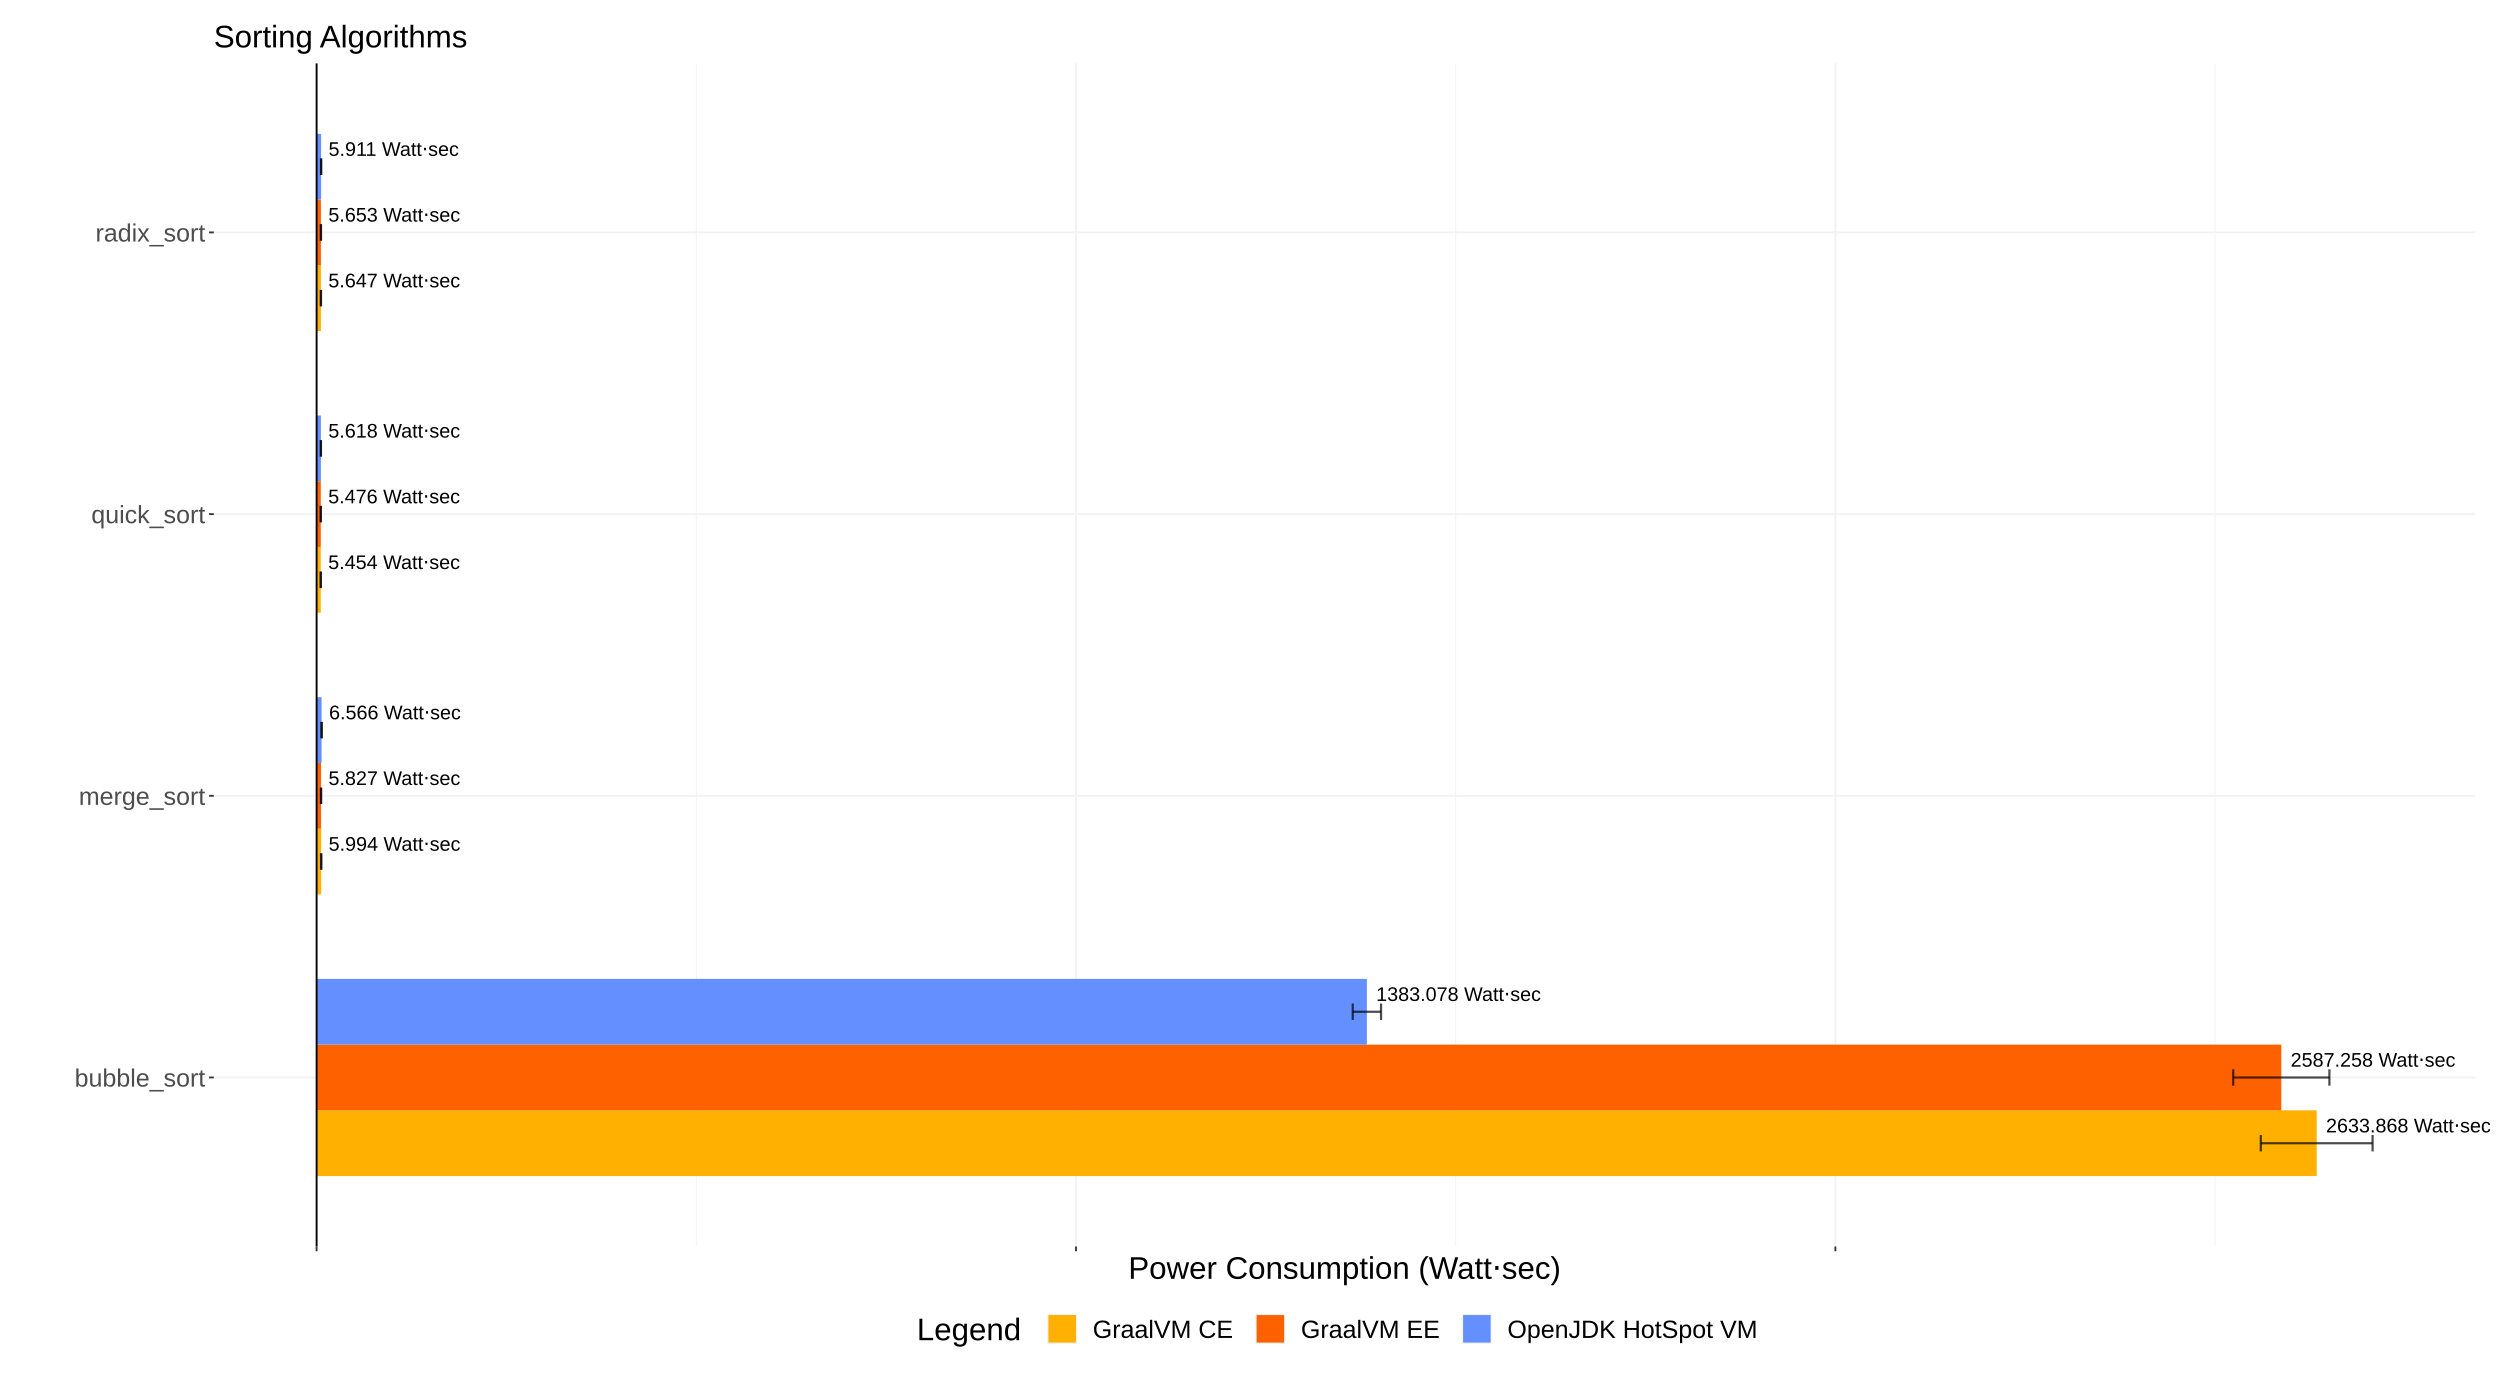
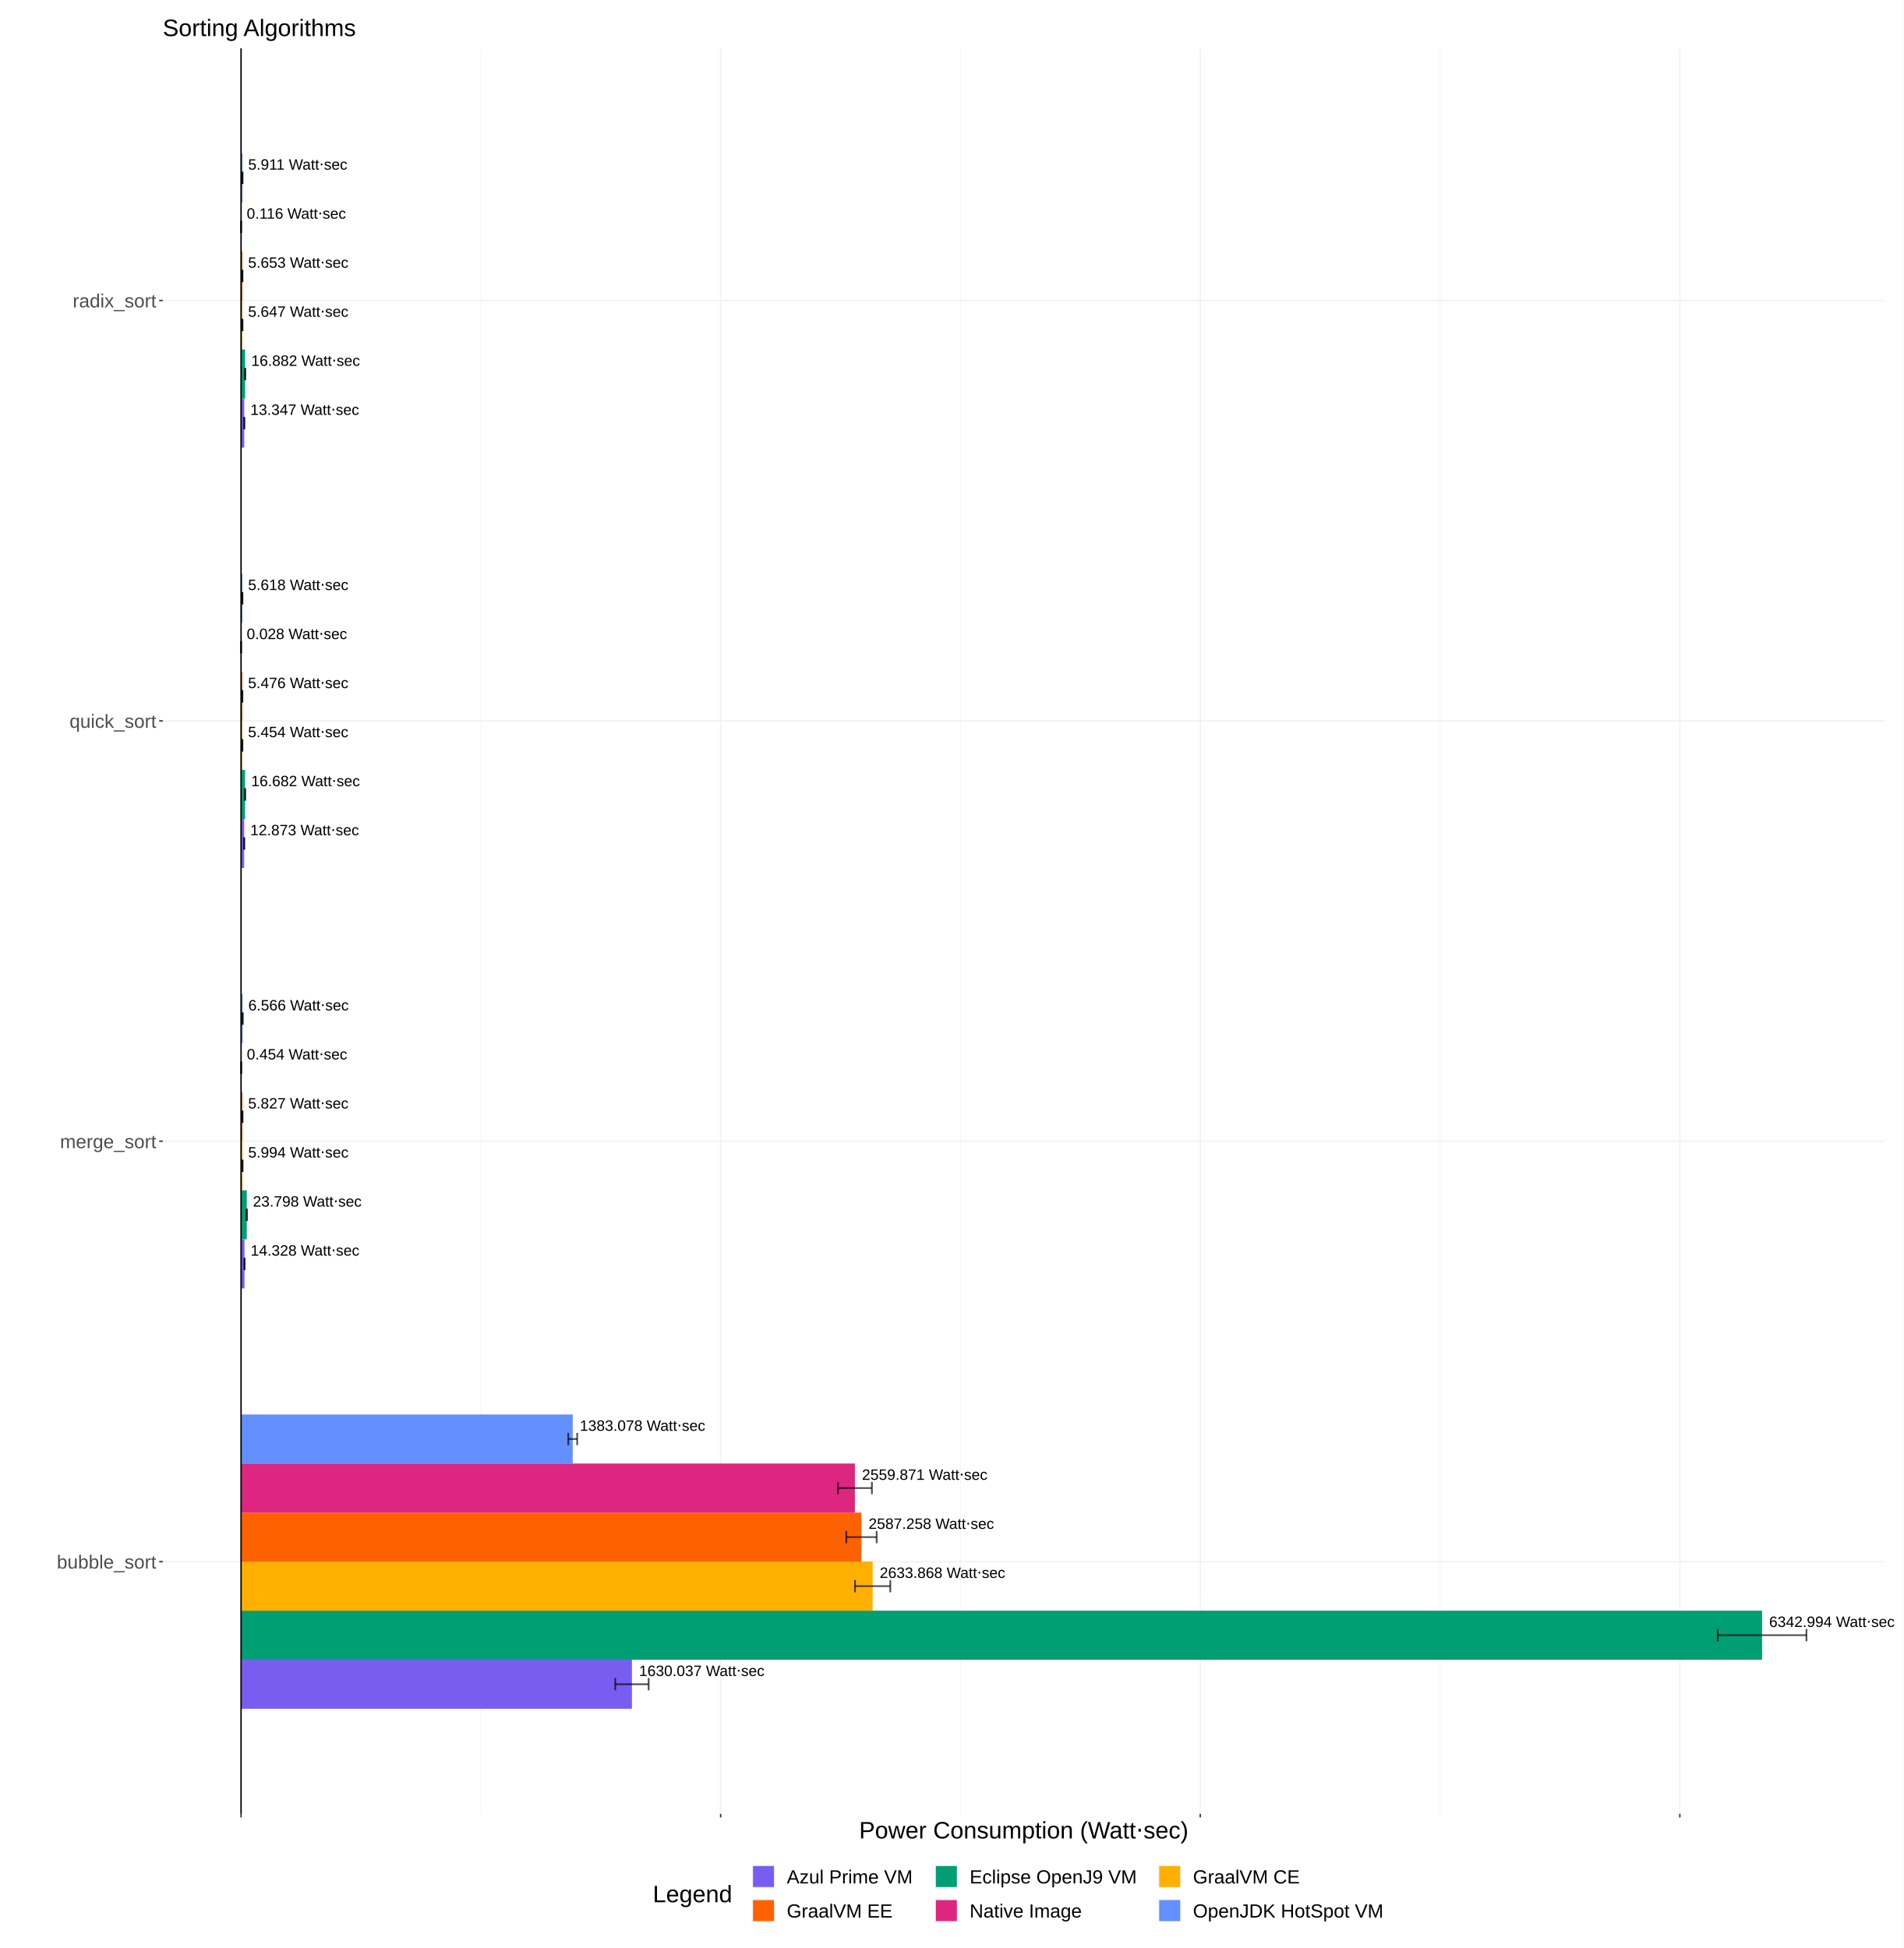
- <svg xmlns="http://www.w3.org/2000/svg" class="svglite" width="1440.00pt" height="793.70pt" viewBox="0 0 1440.00 793.70">
+ <svg xmlns="http://www.w3.org/2000/svg" class="svglite" width="1440.00pt" height="1474.02pt" viewBox="0 0 1440.00 1474.02">
  <defs>
    <style type="text/css">
    .svglite line, .svglite polyline, .svglite polygon, .svglite path, .svglite rect, .svglite circle {
      fill: none;
      stroke: #000000;
      stroke-linecap: round;
      stroke-linejoin: round;
      stroke-miterlimit: 10.00;
    }
    .svglite text {
      white-space: pre;
    }
  </style>
  </defs>
  <rect width="100%" height="100%" style="stroke: none; fill: #FFFFFF;" />
  <defs>
-     <clipPath id="cpMC4wMHwxNDQwLjAwfDAuMDB8NzkzLjcw">
-       <rect x="0.00" y="0.00" width="1440.00" height="793.70" />
+     <clipPath id="cpMC4wMHwxNDQwLjAwfDAuMDB8MTQ3NC4wMg==">
+       <rect x="0.00" y="0.00" width="1440.00" height="1474.02" />
    </clipPath>
  </defs>
-   <g clip-path="url(#cpMC4wMHwxNDQwLjAwfDAuMDB8NzkzLjcw)">
-     <rect x="-0" y="0.00" width="1440.00" height="793.70" style="stroke-width: 1.07; stroke: #FFFFFF; fill: #FFFFFF;" />
-     <rect x="123.16" y="36.52" width="1302.66" height="681.46" style="stroke-width: 1.07; stroke: none;" />
-     <polyline points="401.07,717.98 401.07,36.52 " style="stroke-width: 0.53; stroke: #F2F2F2; stroke-linecap: butt;" />
-     <polyline points="838.47,717.98 838.47,36.52 " style="stroke-width: 0.53; stroke: #F2F2F2; stroke-linecap: butt;" />
-     <polyline points="1275.87,717.98 1275.87,36.52 " style="stroke-width: 0.53; stroke: #F2F2F2; stroke-linecap: butt;" />
-     <polyline points="123.16,620.63 1425.83,620.63 " style="stroke-width: 1.07; stroke: #F2F2F2; stroke-linecap: butt;" />
-     <polyline points="123.16,458.38 1425.83,458.38 " style="stroke-width: 1.07; stroke: #F2F2F2; stroke-linecap: butt;" />
-     <polyline points="123.16,296.13 1425.83,296.13 " style="stroke-width: 1.07; stroke: #F2F2F2; stroke-linecap: butt;" />
-     <polyline points="123.16,133.87 1425.83,133.87 " style="stroke-width: 1.07; stroke: #F2F2F2; stroke-linecap: butt;" />
-     <polyline points="182.37,717.98 182.37,36.52 " style="stroke-width: 1.07; stroke: #F2F2F2; stroke-linecap: butt;" />
-     <polyline points="619.77,717.98 619.77,36.52 " style="stroke-width: 1.07; stroke: #F2F2F2; stroke-linecap: butt;" />
-     <polyline points="1057.17,717.98 1057.17,36.52 " style="stroke-width: 1.07; stroke: #F2F2F2; stroke-linecap: butt;" />
-     <rect x="182.37" y="639.56" width="1152.05" height="37.86" style="stroke-width: 1.07; stroke: none; stroke-linecap: butt; stroke-linejoin: miter; fill: #FFB000;" />
-     <rect x="182.37" y="477.31" width="2.62" height="37.86" style="stroke-width: 1.07; stroke: none; stroke-linecap: butt; stroke-linejoin: miter; fill: #FFB000;" />
-     <rect x="182.37" y="315.05" width="2.39" height="37.86" style="stroke-width: 1.07; stroke: none; stroke-linecap: butt; stroke-linejoin: miter; fill: #FFB000;" />
-     <rect x="182.37" y="152.80" width="2.47" height="37.86" style="stroke-width: 1.07; stroke: none; stroke-linecap: butt; stroke-linejoin: miter; fill: #FFB000;" />
-     <rect x="182.37" y="601.70" width="1131.66" height="37.86" style="stroke-width: 1.07; stroke: none; stroke-linecap: butt; stroke-linejoin: miter; fill: #FE6100;" />
-     <rect x="182.37" y="439.45" width="2.55" height="37.86" style="stroke-width: 1.07; stroke: none; stroke-linecap: butt; stroke-linejoin: miter; fill: #FE6100;" />
-     <rect x="182.37" y="277.20" width="2.40" height="37.86" style="stroke-width: 1.07; stroke: none; stroke-linecap: butt; stroke-linejoin: miter; fill: #FE6100;" />
-     <rect x="182.37" y="114.94" width="2.47" height="37.86" style="stroke-width: 1.07; stroke: none; stroke-linecap: butt; stroke-linejoin: miter; fill: #FE6100;" />
-     <rect x="182.37" y="563.84" width="604.95" height="37.86" style="stroke-width: 1.07; stroke: none; stroke-linecap: butt; stroke-linejoin: miter; fill: #648FFF;" />
-     <rect x="182.37" y="401.59" width="2.87" height="37.86" style="stroke-width: 1.07; stroke: none; stroke-linecap: butt; stroke-linejoin: miter; fill: #648FFF;" />
-     <rect x="182.37" y="239.34" width="2.46" height="37.86" style="stroke-width: 1.07; stroke: none; stroke-linecap: butt; stroke-linejoin: miter; fill: #648FFF;" />
-     <rect x="182.37" y="77.09" width="2.59" height="37.86" style="stroke-width: 1.07; stroke: none; stroke-linecap: butt; stroke-linejoin: miter; fill: #648FFF;" />
-     <text x="1339.78" y="652.27" style="font-size: 11.38px; font-family: &quot;Liberation Sans&quot;;" textLength="107.09px" lengthAdjust="spacingAndGlyphs">2633.868 Watt⋅sec</text>
-     <text x="189.27" y="490.02" style="font-size: 11.38px; font-family: &quot;Liberation Sans&quot;;" textLength="85.38px" lengthAdjust="spacingAndGlyphs">5.994 Watt⋅sec</text>
-     <text x="189.03" y="327.76" style="font-size: 11.38px; font-family: &quot;Liberation Sans&quot;;" textLength="85.38px" lengthAdjust="spacingAndGlyphs">5.454 Watt⋅sec</text>
-     <text x="189.11" y="165.51" style="font-size: 11.38px; font-family: &quot;Liberation Sans&quot;;" textLength="85.38px" lengthAdjust="spacingAndGlyphs">5.647 Watt⋅sec</text>
-     <text x="1319.39" y="614.41" style="font-size: 11.38px; font-family: &quot;Liberation Sans&quot;;" textLength="107.09px" lengthAdjust="spacingAndGlyphs">2587.258 Watt⋅sec</text>
-     <text x="189.19" y="452.16" style="font-size: 11.38px; font-family: &quot;Liberation Sans&quot;;" textLength="85.38px" lengthAdjust="spacingAndGlyphs">5.827 Watt⋅sec</text>
-     <text x="189.04" y="289.90" style="font-size: 11.38px; font-family: &quot;Liberation Sans&quot;;" textLength="85.38px" lengthAdjust="spacingAndGlyphs">5.476 Watt⋅sec</text>
-     <text x="189.12" y="127.65" style="font-size: 11.38px; font-family: &quot;Liberation Sans&quot;;" textLength="85.38px" lengthAdjust="spacingAndGlyphs">5.653 Watt⋅sec</text>
-     <text x="792.68" y="576.55" style="font-size: 11.38px; font-family: &quot;Liberation Sans&quot;;" textLength="107.09px" lengthAdjust="spacingAndGlyphs">1383.078 Watt⋅sec</text>
-     <text x="189.52" y="414.30" style="font-size: 11.38px; font-family: &quot;Liberation Sans&quot;;" textLength="85.38px" lengthAdjust="spacingAndGlyphs">6.566 Watt⋅sec</text>
-     <text x="189.10" y="252.05" style="font-size: 11.38px; font-family: &quot;Liberation Sans&quot;;" textLength="85.38px" lengthAdjust="spacingAndGlyphs">5.618 Watt⋅sec</text>
-     <text x="189.23" y="89.79" style="font-size: 11.38px; font-family: &quot;Liberation Sans&quot;;" textLength="85.38px" lengthAdjust="spacingAndGlyphs">5.911 Watt⋅sec</text>
-     <polyline points="1366.61,663.22 1366.61,653.76 " style="stroke-width: 1.28; stroke: #000000; stroke-opacity: 0.70; stroke-linecap: butt;" />
-     <polyline points="1366.61,658.49 1302.23,658.49 " style="stroke-width: 1.28; stroke: #000000; stroke-opacity: 0.70; stroke-linecap: butt;" />
-     <polyline points="1302.23,663.22 1302.23,653.76 " style="stroke-width: 1.28; stroke: #000000; stroke-opacity: 0.70; stroke-linecap: butt;" />
-     <polyline points="185.09,500.97 185.09,491.50 " style="stroke-width: 1.28; stroke: #000000; stroke-opacity: 0.70; stroke-linecap: butt;" />
-     <polyline points="185.09,496.24 184.91,496.24 " style="stroke-width: 1.28; stroke: #000000; stroke-opacity: 0.70; stroke-linecap: butt;" />
-     <polyline points="184.91,500.97 184.91,491.50 " style="stroke-width: 1.28; stroke: #000000; stroke-opacity: 0.70; stroke-linecap: butt;" />
-     <polyline points="184.80,338.72 184.80,329.25 " style="stroke-width: 1.28; stroke: #000000; stroke-opacity: 0.70; stroke-linecap: butt;" />
-     <polyline points="184.80,333.98 184.72,333.98 " style="stroke-width: 1.28; stroke: #000000; stroke-opacity: 0.70; stroke-linecap: butt;" />
-     <polyline points="184.72,338.72 184.72,329.25 " style="stroke-width: 1.28; stroke: #000000; stroke-opacity: 0.70; stroke-linecap: butt;" />
-     <polyline points="184.90,176.46 184.90,167.00 " style="stroke-width: 1.28; stroke: #000000; stroke-opacity: 0.70; stroke-linecap: butt;" />
-     <polyline points="184.90,171.73 184.79,171.73 " style="stroke-width: 1.28; stroke: #000000; stroke-opacity: 0.70; stroke-linecap: butt;" />
-     <polyline points="184.79,176.46 184.79,167.00 " style="stroke-width: 1.28; stroke: #000000; stroke-opacity: 0.70; stroke-linecap: butt;" />
-     <polyline points="1341.74,625.36 1341.74,615.90 " style="stroke-width: 1.28; stroke: #000000; stroke-opacity: 0.70; stroke-linecap: butt;" />
-     <polyline points="1341.74,620.63 1286.33,620.63 " style="stroke-width: 1.28; stroke: #000000; stroke-opacity: 0.70; stroke-linecap: butt;" />
-     <polyline points="1286.33,625.36 1286.33,615.90 " style="stroke-width: 1.28; stroke: #000000; stroke-opacity: 0.70; stroke-linecap: butt;" />
-     <polyline points="185.00,463.11 185.00,453.65 " style="stroke-width: 1.28; stroke: #000000; stroke-opacity: 0.70; stroke-linecap: butt;" />
-     <polyline points="185.00,458.38 184.84,458.38 " style="stroke-width: 1.28; stroke: #000000; stroke-opacity: 0.70; stroke-linecap: butt;" />
-     <polyline points="184.84,463.11 184.84,453.65 " style="stroke-width: 1.28; stroke: #000000; stroke-opacity: 0.70; stroke-linecap: butt;" />
-     <polyline points="184.81,300.86 184.81,291.39 " style="stroke-width: 1.28; stroke: #000000; stroke-opacity: 0.70; stroke-linecap: butt;" />
-     <polyline points="184.81,296.13 184.73,296.13 " style="stroke-width: 1.28; stroke: #000000; stroke-opacity: 0.70; stroke-linecap: butt;" />
-     <polyline points="184.73,300.86 184.73,291.39 " style="stroke-width: 1.28; stroke: #000000; stroke-opacity: 0.70; stroke-linecap: butt;" />
-     <polyline points="184.91,138.61 184.91,129.14 " style="stroke-width: 1.28; stroke: #000000; stroke-opacity: 0.70; stroke-linecap: butt;" />
-     <polyline points="184.91,133.87 184.78,133.87 " style="stroke-width: 1.28; stroke: #000000; stroke-opacity: 0.70; stroke-linecap: butt;" />
-     <polyline points="184.78,138.61 184.78,129.14 " style="stroke-width: 1.28; stroke: #000000; stroke-opacity: 0.70; stroke-linecap: butt;" />
-     <polyline points="795.48,587.50 795.48,578.04 " style="stroke-width: 1.28; stroke: #000000; stroke-opacity: 0.70; stroke-linecap: butt;" />
-     <polyline points="795.48,582.77 779.18,582.77 " style="stroke-width: 1.28; stroke: #000000; stroke-opacity: 0.70; stroke-linecap: butt;" />
-     <polyline points="779.18,587.50 779.18,578.04 " style="stroke-width: 1.28; stroke: #000000; stroke-opacity: 0.70; stroke-linecap: butt;" />
-     <polyline points="185.41,425.25 185.41,415.79 " style="stroke-width: 1.28; stroke: #000000; stroke-opacity: 0.70; stroke-linecap: butt;" />
-     <polyline points="185.41,420.52 185.09,420.52 " style="stroke-width: 1.28; stroke: #000000; stroke-opacity: 0.70; stroke-linecap: butt;" />
-     <polyline points="185.09,425.25 185.09,415.79 " style="stroke-width: 1.28; stroke: #000000; stroke-opacity: 0.70; stroke-linecap: butt;" />
-     <polyline points="184.87,263.00 184.87,253.53 " style="stroke-width: 1.28; stroke: #000000; stroke-opacity: 0.70; stroke-linecap: butt;" />
-     <polyline points="184.87,258.27 184.80,258.27 " style="stroke-width: 1.28; stroke: #000000; stroke-opacity: 0.70; stroke-linecap: butt;" />
-     <polyline points="184.80,263.00 184.80,253.53 " style="stroke-width: 1.28; stroke: #000000; stroke-opacity: 0.70; stroke-linecap: butt;" />
-     <polyline points="185.02,100.75 185.02,91.28 " style="stroke-width: 1.28; stroke: #000000; stroke-opacity: 0.70; stroke-linecap: butt;" />
-     <polyline points="185.02,96.01 184.90,96.01 " style="stroke-width: 1.28; stroke: #000000; stroke-opacity: 0.70; stroke-linecap: butt;" />
-     <polyline points="184.90,100.75 184.90,91.28 " style="stroke-width: 1.28; stroke: #000000; stroke-opacity: 0.70; stroke-linecap: butt;" />
-     <line x1="182.37" y1="717.98" x2="182.37" y2="36.52" style="stroke-width: 1.07; stroke-linecap: butt;" />
-     <text x="118.23" y="625.87" text-anchor="end" style="font-size: 14.40px;fill: #4D4D4D; font-family: &quot;Liberation Sans&quot;;" textLength="84.45px" lengthAdjust="spacingAndGlyphs">bubble_sort</text>
-     <text x="118.23" y="463.62" text-anchor="end" style="font-size: 14.40px;fill: #4D4D4D; font-family: &quot;Liberation Sans&quot;;" textLength="81.60px" lengthAdjust="spacingAndGlyphs">merge_sort</text>
-     <text x="118.23" y="301.37" text-anchor="end" style="font-size: 14.40px;fill: #4D4D4D; font-family: &quot;Liberation Sans&quot;;" textLength="73.57px" lengthAdjust="spacingAndGlyphs">quick_sort</text>
-     <text x="118.23" y="139.12" text-anchor="end" style="font-size: 14.40px;fill: #4D4D4D; font-family: &quot;Liberation Sans&quot;;" textLength="71.45px" lengthAdjust="spacingAndGlyphs">radix_sort</text>
-     <polyline points="120.42,620.63 123.16,620.63 " style="stroke-width: 1.07; stroke: #333333; stroke-linecap: butt;" />
-     <polyline points="120.42,458.38 123.16,458.38 " style="stroke-width: 1.07; stroke: #333333; stroke-linecap: butt;" />
-     <polyline points="120.42,296.13 123.16,296.13 " style="stroke-width: 1.07; stroke: #333333; stroke-linecap: butt;" />
-     <polyline points="120.42,133.87 123.16,133.87 " style="stroke-width: 1.07; stroke: #333333; stroke-linecap: butt;" />
-     <polyline points="182.37,720.72 182.37,717.98 " style="stroke-width: 1.07; stroke: #333333; stroke-linecap: butt;" />
-     <polyline points="619.77,720.72 619.77,717.98 " style="stroke-width: 1.07; stroke: #333333; stroke-linecap: butt;" />
-     <polyline points="1057.17,720.72 1057.17,717.98 " style="stroke-width: 1.07; stroke: #333333; stroke-linecap: butt;" />
-     <text x="774.49" y="736.59" text-anchor="middle" style="font-size: 18.00px; font-family: &quot;Liberation Sans&quot;;" textLength="276.99px" lengthAdjust="spacingAndGlyphs">Power Consumption (Watt⋅sec)</text>
-     <rect x="522.62" y="751.29" width="503.74" height="28.24" style="stroke-width: 1.07; stroke: none; fill: #FFFFFF;" />
-     <text x="528.10" y="771.97" style="font-size: 18.00px; font-family: &quot;Liberation Sans&quot;;" textLength="66.12px" lengthAdjust="spacingAndGlyphs">Legend</text>
-     <rect x="603.19" y="756.77" width="17.28" height="17.28" style="stroke-width: 1.07; stroke: none; fill: #F2F2F2;" />
-     <rect x="603.90" y="757.48" width="15.86" height="15.86" style="stroke-width: 1.07; stroke: none; stroke-linecap: butt; stroke-linejoin: miter; fill: #FFB000;" />
-     <rect x="723.09" y="756.77" width="17.28" height="17.28" style="stroke-width: 1.07; stroke: none; fill: #F2F2F2;" />
-     <rect x="723.80" y="757.48" width="15.86" height="15.86" style="stroke-width: 1.07; stroke: none; stroke-linecap: butt; stroke-linejoin: miter; fill: #FE6100;" />
-     <rect x="842.03" y="756.77" width="17.28" height="17.28" style="stroke-width: 1.07; stroke: none; fill: #F2F2F2;" />
-     <rect x="842.74" y="757.48" width="15.86" height="15.86" style="stroke-width: 1.07; stroke: none; stroke-linecap: butt; stroke-linejoin: miter; fill: #648FFF;" />
-     <text x="629.43" y="770.65" style="font-size: 14.40px; font-family: &quot;Liberation Sans&quot;;" textLength="84.69px" lengthAdjust="spacingAndGlyphs">GraalVM CE</text>
-     <text x="749.33" y="770.65" style="font-size: 14.40px; font-family: &quot;Liberation Sans&quot;;" textLength="83.73px" lengthAdjust="spacingAndGlyphs">GraalVM EE</text>
-     <text x="868.27" y="770.65" style="font-size: 14.40px; font-family: &quot;Liberation Sans&quot;;" textLength="152.61px" lengthAdjust="spacingAndGlyphs">OpenJDK HotSpot VM</text>
+   <g clip-path="url(#cpMC4wMHwxNDQwLjAwfDAuMDB8MTQ3NC4wMg==)">
+     <rect x="-0" y="0.00" width="1440.00" height="1474.02" style="stroke-width: 1.07; stroke: #FFFFFF; fill: #FFFFFF;" />
+     <rect x="123.16" y="36.52" width="1302.66" height="1335.99" style="stroke-width: 1.07; stroke: none;" />
+     <polyline points="363.78,1372.51 363.78,36.52 " style="stroke-width: 0.53; stroke: #F2F2F2; stroke-linecap: butt;" />
+     <polyline points="726.60,1372.51 726.60,36.52 " style="stroke-width: 0.53; stroke: #F2F2F2; stroke-linecap: butt;" />
+     <polyline points="1089.42,1372.51 1089.42,36.52 " style="stroke-width: 0.53; stroke: #F2F2F2; stroke-linecap: butt;" />
+     <polyline points="123.16,1181.66 1425.83,1181.66 " style="stroke-width: 1.07; stroke: #F2F2F2; stroke-linecap: butt;" />
+     <polyline points="123.16,863.56 1425.83,863.56 " style="stroke-width: 1.07; stroke: #F2F2F2; stroke-linecap: butt;" />
+     <polyline points="123.16,545.47 1425.83,545.47 " style="stroke-width: 1.07; stroke: #F2F2F2; stroke-linecap: butt;" />
+     <polyline points="123.16,227.38 1425.83,227.38 " style="stroke-width: 1.07; stroke: #F2F2F2; stroke-linecap: butt;" />
+     <polyline points="182.37,1372.51 182.37,36.52 " style="stroke-width: 1.07; stroke: #F2F2F2; stroke-linecap: butt;" />
+     <polyline points="545.19,1372.51 545.19,36.52 " style="stroke-width: 1.07; stroke: #F2F2F2; stroke-linecap: butt;" />
+     <polyline points="908.01,1372.51 908.01,36.52 " style="stroke-width: 1.07; stroke: #F2F2F2; stroke-linecap: butt;" />
+     <polyline points="1270.83,1372.51 1270.83,36.52 " style="stroke-width: 1.07; stroke: #F2F2F2; stroke-linecap: butt;" />
+     <rect x="182.37" y="1255.88" width="295.70" height="37.11" style="stroke-width: 1.07; stroke: none; stroke-linecap: butt; stroke-linejoin: miter; fill: #785EF0;" />
+     <rect x="182.37" y="937.78" width="2.60" height="37.11" style="stroke-width: 1.07; stroke: none; stroke-linecap: butt; stroke-linejoin: miter; fill: #785EF0;" />
+     <rect x="182.37" y="619.69" width="2.34" height="37.11" style="stroke-width: 1.07; stroke: none; stroke-linecap: butt; stroke-linejoin: miter; fill: #785EF0;" />
+     <rect x="182.37" y="301.60" width="2.42" height="37.11" style="stroke-width: 1.07; stroke: none; stroke-linecap: butt; stroke-linejoin: miter; fill: #785EF0;" />
+     <rect x="182.37" y="1218.77" width="1150.67" height="37.11" style="stroke-width: 1.07; stroke: none; stroke-linecap: butt; stroke-linejoin: miter; fill: #009E73;" />
+     <rect x="182.37" y="900.67" width="4.32" height="37.11" style="stroke-width: 1.07; stroke: none; stroke-linecap: butt; stroke-linejoin: miter; fill: #009E73;" />
+     <rect x="182.37" y="582.58" width="3.03" height="37.11" style="stroke-width: 1.07; stroke: none; stroke-linecap: butt; stroke-linejoin: miter; fill: #009E73;" />
+     <rect x="182.37" y="264.49" width="3.06" height="37.11" style="stroke-width: 1.07; stroke: none; stroke-linecap: butt; stroke-linejoin: miter; fill: #009E73;" />
+     <rect x="182.37" y="1181.66" width="477.81" height="37.11" style="stroke-width: 1.07; stroke: none; stroke-linecap: butt; stroke-linejoin: miter; fill: #FFB000;" />
+     <rect x="182.37" y="863.56" width="1.09" height="37.11" style="stroke-width: 1.07; stroke: none; stroke-linecap: butt; stroke-linejoin: miter; fill: #FFB000;" />
+     <rect x="182.37" y="545.47" width="0.99" height="37.11" style="stroke-width: 1.07; stroke: none; stroke-linecap: butt; stroke-linejoin: miter; fill: #FFB000;" />
+     <rect x="182.37" y="227.38" width="1.02" height="37.11" style="stroke-width: 1.07; stroke: none; stroke-linecap: butt; stroke-linejoin: miter; fill: #FFB000;" />
+     <rect x="182.37" y="1144.55" width="469.35" height="37.11" style="stroke-width: 1.07; stroke: none; stroke-linecap: butt; stroke-linejoin: miter; fill: #FE6100;" />
+     <rect x="182.37" y="826.45" width="1.06" height="37.11" style="stroke-width: 1.07; stroke: none; stroke-linecap: butt; stroke-linejoin: miter; fill: #FE6100;" />
+     <rect x="182.37" y="508.36" width="0.99" height="37.11" style="stroke-width: 1.07; stroke: none; stroke-linecap: butt; stroke-linejoin: miter; fill: #FE6100;" />
+     <rect x="182.37" y="190.27" width="1.03" height="37.11" style="stroke-width: 1.07; stroke: none; stroke-linecap: butt; stroke-linejoin: miter; fill: #FE6100;" />
+     <rect x="182.37" y="1107.43" width="464.38" height="37.11" style="stroke-width: 1.07; stroke: none; stroke-linecap: butt; stroke-linejoin: miter; fill: #DC267F;" />
+     <rect x="182.37" y="789.34" width="0.082" height="37.11" style="stroke-width: 1.07; stroke: none; stroke-linecap: butt; stroke-linejoin: miter; fill: #DC267F;" />
+     <rect x="182.37" y="471.25" width="0.005" height="37.11" style="stroke-width: 1.07; stroke: none; stroke-linecap: butt; stroke-linejoin: miter; fill: #DC267F;" />
+     <rect x="182.37" y="153.16" width="0.021" height="37.11" style="stroke-width: 1.07; stroke: none; stroke-linecap: butt; stroke-linejoin: miter; fill: #DC267F;" />
+     <rect x="182.37" y="1070.32" width="250.90" height="37.11" style="stroke-width: 1.07; stroke: none; stroke-linecap: butt; stroke-linejoin: miter; fill: #648FFF;" />
+     <rect x="182.37" y="752.23" width="1.19" height="37.11" style="stroke-width: 1.07; stroke: none; stroke-linecap: butt; stroke-linejoin: miter; fill: #648FFF;" />
+     <rect x="182.37" y="434.14" width="1.02" height="37.11" style="stroke-width: 1.07; stroke: none; stroke-linecap: butt; stroke-linejoin: miter; fill: #648FFF;" />
+     <rect x="182.37" y="116.05" width="1.07" height="37.11" style="stroke-width: 1.07; stroke: none; stroke-linecap: butt; stroke-linejoin: miter; fill: #648FFF;" />
+     <text x="483.43" y="1268.21" style="font-size: 11.38px; font-family: &quot;Liberation Sans&quot;;" textLength="107.09px" lengthAdjust="spacingAndGlyphs">1630.037 Watt⋅sec</text>
+     <text x="189.61" y="950.12" style="font-size: 11.38px; font-family: &quot;Liberation Sans&quot;;" textLength="92.62px" lengthAdjust="spacingAndGlyphs">14.328 Watt⋅sec</text>
+     <text x="189.34" y="632.03" style="font-size: 11.38px; font-family: &quot;Liberation Sans&quot;;" textLength="92.62px" lengthAdjust="spacingAndGlyphs">12.873 Watt⋅sec</text>
+     <text x="189.43" y="313.93" style="font-size: 11.38px; font-family: &quot;Liberation Sans&quot;;" textLength="92.62px" lengthAdjust="spacingAndGlyphs">13.347 Watt⋅sec</text>
+     <text x="1338.40" y="1231.10" style="font-size: 11.38px; font-family: &quot;Liberation Sans&quot;;" textLength="107.09px" lengthAdjust="spacingAndGlyphs">6342.994 Watt⋅sec</text>
+     <text x="191.32" y="913.01" style="font-size: 11.38px; font-family: &quot;Liberation Sans&quot;;" textLength="92.62px" lengthAdjust="spacingAndGlyphs">23.798 Watt⋅sec</text>
+     <text x="190.03" y="594.92" style="font-size: 11.38px; font-family: &quot;Liberation Sans&quot;;" textLength="92.62px" lengthAdjust="spacingAndGlyphs">16.682 Watt⋅sec</text>
+     <text x="190.07" y="276.82" style="font-size: 11.38px; font-family: &quot;Liberation Sans&quot;;" textLength="92.62px" lengthAdjust="spacingAndGlyphs">16.882 Watt⋅sec</text>
+     <text x="665.54" y="1193.99" style="font-size: 11.38px; font-family: &quot;Liberation Sans&quot;;" textLength="107.09px" lengthAdjust="spacingAndGlyphs">2633.868 Watt⋅sec</text>
+     <text x="187.73" y="875.90" style="font-size: 11.38px; font-family: &quot;Liberation Sans&quot;;" textLength="85.38px" lengthAdjust="spacingAndGlyphs">5.994 Watt⋅sec</text>
+     <text x="187.63" y="557.81" style="font-size: 11.38px; font-family: &quot;Liberation Sans&quot;;" textLength="85.38px" lengthAdjust="spacingAndGlyphs">5.454 Watt⋅sec</text>
+     <text x="187.67" y="239.71" style="font-size: 11.38px; font-family: &quot;Liberation Sans&quot;;" textLength="85.38px" lengthAdjust="spacingAndGlyphs">5.647 Watt⋅sec</text>
+     <text x="657.08" y="1156.88" style="font-size: 11.38px; font-family: &quot;Liberation Sans&quot;;" textLength="107.09px" lengthAdjust="spacingAndGlyphs">2587.258 Watt⋅sec</text>
+     <text x="187.70" y="838.79" style="font-size: 11.38px; font-family: &quot;Liberation Sans&quot;;" textLength="85.38px" lengthAdjust="spacingAndGlyphs">5.827 Watt⋅sec</text>
+     <text x="187.64" y="520.69" style="font-size: 11.38px; font-family: &quot;Liberation Sans&quot;;" textLength="85.38px" lengthAdjust="spacingAndGlyphs">5.476 Watt⋅sec</text>
+     <text x="187.67" y="202.60" style="font-size: 11.38px; font-family: &quot;Liberation Sans&quot;;" textLength="85.38px" lengthAdjust="spacingAndGlyphs">5.653 Watt⋅sec</text>
+     <text x="652.11" y="1119.77" style="font-size: 11.38px; font-family: &quot;Liberation Sans&quot;;" textLength="107.09px" lengthAdjust="spacingAndGlyphs">2559.871 Watt⋅sec</text>
+     <text x="186.73" y="801.68" style="font-size: 11.38px; font-family: &quot;Liberation Sans&quot;;" textLength="85.38px" lengthAdjust="spacingAndGlyphs">0.454 Watt⋅sec</text>
+     <text x="186.65" y="483.58" style="font-size: 11.38px; font-family: &quot;Liberation Sans&quot;;" textLength="85.38px" lengthAdjust="spacingAndGlyphs">0.028 Watt⋅sec</text>
+     <text x="186.67" y="165.49" style="font-size: 11.38px; font-family: &quot;Liberation Sans&quot;;" textLength="85.38px" lengthAdjust="spacingAndGlyphs">0.116 Watt⋅sec</text>
+     <text x="438.63" y="1082.66" style="font-size: 11.38px; font-family: &quot;Liberation Sans&quot;;" textLength="107.09px" lengthAdjust="spacingAndGlyphs">1383.078 Watt⋅sec</text>
+     <text x="187.84" y="764.57" style="font-size: 11.38px; font-family: &quot;Liberation Sans&quot;;" textLength="85.38px" lengthAdjust="spacingAndGlyphs">6.566 Watt⋅sec</text>
+     <text x="187.66" y="446.47" style="font-size: 11.38px; font-family: &quot;Liberation Sans&quot;;" textLength="85.38px" lengthAdjust="spacingAndGlyphs">5.618 Watt⋅sec</text>
+     <text x="187.72" y="128.38" style="font-size: 11.38px; font-family: &quot;Liberation Sans&quot;;" textLength="85.38px" lengthAdjust="spacingAndGlyphs">5.911 Watt⋅sec</text>
+     <polyline points="490.72,1279.07 490.72,1269.79 " style="stroke-width: 1.28; stroke: #000000; stroke-opacity: 0.70; stroke-linecap: butt;" />
+     <polyline points="490.72,1274.43 465.44,1274.43 " style="stroke-width: 1.28; stroke: #000000; stroke-opacity: 0.70; stroke-linecap: butt;" />
+     <polyline points="465.44,1279.07 465.44,1269.79 " style="stroke-width: 1.28; stroke: #000000; stroke-opacity: 0.70; stroke-linecap: butt;" />
+     <polyline points="184.99,960.98 184.99,951.70 " style="stroke-width: 1.28; stroke: #000000; stroke-opacity: 0.70; stroke-linecap: butt;" />
+     <polyline points="184.99,956.34 184.96,956.34 " style="stroke-width: 1.28; stroke: #000000; stroke-opacity: 0.70; stroke-linecap: butt;" />
+     <polyline points="184.96,960.98 184.96,951.70 " style="stroke-width: 1.28; stroke: #000000; stroke-opacity: 0.70; stroke-linecap: butt;" />
+     <polyline points="184.73,642.89 184.73,633.61 " style="stroke-width: 1.28; stroke: #000000; stroke-opacity: 0.70; stroke-linecap: butt;" />
+     <polyline points="184.73,638.25 184.69,638.25 " style="stroke-width: 1.28; stroke: #000000; stroke-opacity: 0.70; stroke-linecap: butt;" />
+     <polyline points="184.69,642.89 184.69,633.61 " style="stroke-width: 1.28; stroke: #000000; stroke-opacity: 0.70; stroke-linecap: butt;" />
+     <polyline points="184.83,324.79 184.83,315.52 " style="stroke-width: 1.28; stroke: #000000; stroke-opacity: 0.70; stroke-linecap: butt;" />
+     <polyline points="184.83,320.15 184.76,320.15 " style="stroke-width: 1.28; stroke: #000000; stroke-opacity: 0.70; stroke-linecap: butt;" />
+     <polyline points="184.76,324.79 184.76,315.52 " style="stroke-width: 1.28; stroke: #000000; stroke-opacity: 0.70; stroke-linecap: butt;" />
+     <polyline points="1366.61,1241.96 1366.61,1232.68 " style="stroke-width: 1.28; stroke: #000000; stroke-opacity: 0.70; stroke-linecap: butt;" />
+     <polyline points="1366.61,1237.32 1299.48,1237.32 " style="stroke-width: 1.28; stroke: #000000; stroke-opacity: 0.70; stroke-linecap: butt;" />
+     <polyline points="1299.48,1241.96 1299.48,1232.68 " style="stroke-width: 1.28; stroke: #000000; stroke-opacity: 0.70; stroke-linecap: butt;" />
+     <polyline points="186.89,923.87 186.89,914.59 " style="stroke-width: 1.28; stroke: #000000; stroke-opacity: 0.70; stroke-linecap: butt;" />
+     <polyline points="186.89,919.23 186.50,919.23 " style="stroke-width: 1.28; stroke: #000000; stroke-opacity: 0.70; stroke-linecap: butt;" />
+     <polyline points="186.50,923.87 186.50,914.59 " style="stroke-width: 1.28; stroke: #000000; stroke-opacity: 0.70; stroke-linecap: butt;" />
+     <polyline points="185.52,605.78 185.52,596.50 " style="stroke-width: 1.28; stroke: #000000; stroke-opacity: 0.70; stroke-linecap: butt;" />
+     <polyline points="185.52,601.14 185.28,601.14 " style="stroke-width: 1.28; stroke: #000000; stroke-opacity: 0.70; stroke-linecap: butt;" />
+     <polyline points="185.28,605.78 185.28,596.50 " style="stroke-width: 1.28; stroke: #000000; stroke-opacity: 0.70; stroke-linecap: butt;" />
+     <polyline points="185.58,287.68 185.58,278.41 " style="stroke-width: 1.28; stroke: #000000; stroke-opacity: 0.70; stroke-linecap: butt;" />
+     <polyline points="185.58,283.04 185.30,283.04 " style="stroke-width: 1.28; stroke: #000000; stroke-opacity: 0.70; stroke-linecap: butt;" />
+     <polyline points="185.30,287.68 185.30,278.41 " style="stroke-width: 1.28; stroke: #000000; stroke-opacity: 0.70; stroke-linecap: butt;" />
+     <polyline points="673.53,1204.85 673.53,1195.57 " style="stroke-width: 1.28; stroke: #000000; stroke-opacity: 0.70; stroke-linecap: butt;" />
+     <polyline points="673.53,1200.21 646.83,1200.21 " style="stroke-width: 1.28; stroke: #000000; stroke-opacity: 0.70; stroke-linecap: butt;" />
+     <polyline points="646.83,1204.85 646.83,1195.57 " style="stroke-width: 1.28; stroke: #000000; stroke-opacity: 0.70; stroke-linecap: butt;" />
+     <polyline points="183.50,886.76 183.50,877.48 " style="stroke-width: 1.28; stroke: #000000; stroke-opacity: 0.70; stroke-linecap: butt;" />
+     <polyline points="183.50,882.12 183.43,882.12 " style="stroke-width: 1.28; stroke: #000000; stroke-opacity: 0.70; stroke-linecap: butt;" />
+     <polyline points="183.43,886.76 183.43,877.48 " style="stroke-width: 1.28; stroke: #000000; stroke-opacity: 0.70; stroke-linecap: butt;" />
+     <polyline points="183.38,568.66 183.38,559.39 " style="stroke-width: 1.28; stroke: #000000; stroke-opacity: 0.70; stroke-linecap: butt;" />
+     <polyline points="183.38,564.03 183.35,564.03 " style="stroke-width: 1.28; stroke: #000000; stroke-opacity: 0.70; stroke-linecap: butt;" />
+     <polyline points="183.35,568.66 183.35,559.39 " style="stroke-width: 1.28; stroke: #000000; stroke-opacity: 0.70; stroke-linecap: butt;" />
+     <polyline points="183.42,250.57 183.42,241.29 " style="stroke-width: 1.28; stroke: #000000; stroke-opacity: 0.70; stroke-linecap: butt;" />
+     <polyline points="183.42,245.93 183.38,245.93 " style="stroke-width: 1.28; stroke: #000000; stroke-opacity: 0.70; stroke-linecap: butt;" />
+     <polyline points="183.38,250.57 183.38,241.29 " style="stroke-width: 1.28; stroke: #000000; stroke-opacity: 0.70; stroke-linecap: butt;" />
+     <polyline points="663.22,1167.74 663.22,1158.46 " style="stroke-width: 1.28; stroke: #000000; stroke-opacity: 0.70; stroke-linecap: butt;" />
+     <polyline points="663.22,1163.10 640.24,1163.10 " style="stroke-width: 1.28; stroke: #000000; stroke-opacity: 0.70; stroke-linecap: butt;" />
+     <polyline points="640.24,1167.74 640.24,1158.46 " style="stroke-width: 1.28; stroke: #000000; stroke-opacity: 0.70; stroke-linecap: butt;" />
+     <polyline points="183.47,849.65 183.47,840.37 " style="stroke-width: 1.28; stroke: #000000; stroke-opacity: 0.70; stroke-linecap: butt;" />
+     <polyline points="183.47,845.01 183.40,845.01 " style="stroke-width: 1.28; stroke: #000000; stroke-opacity: 0.70; stroke-linecap: butt;" />
+     <polyline points="183.40,849.65 183.40,840.37 " style="stroke-width: 1.28; stroke: #000000; stroke-opacity: 0.70; stroke-linecap: butt;" />
+     <polyline points="183.38,531.55 183.38,522.28 " style="stroke-width: 1.28; stroke: #000000; stroke-opacity: 0.70; stroke-linecap: butt;" />
+     <polyline points="183.38,526.92 183.35,526.92 " style="stroke-width: 1.28; stroke: #000000; stroke-opacity: 0.70; stroke-linecap: butt;" />
+     <polyline points="183.35,531.55 183.35,522.28 " style="stroke-width: 1.28; stroke: #000000; stroke-opacity: 0.70; stroke-linecap: butt;" />
+     <polyline points="183.43,213.46 183.43,204.18 " style="stroke-width: 1.28; stroke: #000000; stroke-opacity: 0.70; stroke-linecap: butt;" />
+     <polyline points="183.43,208.82 183.37,208.82 " style="stroke-width: 1.28; stroke: #000000; stroke-opacity: 0.70; stroke-linecap: butt;" />
+     <polyline points="183.37,213.46 183.37,204.18 " style="stroke-width: 1.28; stroke: #000000; stroke-opacity: 0.70; stroke-linecap: butt;" />
+     <polyline points="659.62,1130.63 659.62,1121.35 " style="stroke-width: 1.28; stroke: #000000; stroke-opacity: 0.70; stroke-linecap: butt;" />
+     <polyline points="659.62,1125.99 633.89,1125.99 " style="stroke-width: 1.28; stroke: #000000; stroke-opacity: 0.70; stroke-linecap: butt;" />
+     <polyline points="633.89,1130.63 633.89,1121.35 " style="stroke-width: 1.28; stroke: #000000; stroke-opacity: 0.70; stroke-linecap: butt;" />
+     <polyline points="182.47,812.54 182.47,803.26 " style="stroke-width: 1.28; stroke: #000000; stroke-opacity: 0.70; stroke-linecap: butt;" />
+     <polyline points="182.47,807.90 182.45,807.90 " style="stroke-width: 1.28; stroke: #000000; stroke-opacity: 0.70; stroke-linecap: butt;" />
+     <polyline points="182.45,812.54 182.45,803.26 " style="stroke-width: 1.28; stroke: #000000; stroke-opacity: 0.70; stroke-linecap: butt;" />
+     <polyline points="182.38,494.44 182.38,485.17 " style="stroke-width: 1.28; stroke: #000000; stroke-opacity: 0.70; stroke-linecap: butt;" />
+     <polyline points="182.38,489.80 182.38,489.80 " style="stroke-width: 1.28; stroke: #000000; stroke-opacity: 0.70; stroke-linecap: butt;" />
+     <polyline points="182.38,494.44 182.38,485.17 " style="stroke-width: 1.28; stroke: #000000; stroke-opacity: 0.70; stroke-linecap: butt;" />
+     <polyline points="182.40,176.35 182.40,167.07 " style="stroke-width: 1.28; stroke: #000000; stroke-opacity: 0.70; stroke-linecap: butt;" />
+     <polyline points="182.40,171.71 182.40,171.71 " style="stroke-width: 1.28; stroke: #000000; stroke-opacity: 0.70; stroke-linecap: butt;" />
+     <polyline points="182.40,176.35 182.40,167.07 " style="stroke-width: 1.28; stroke: #000000; stroke-opacity: 0.70; stroke-linecap: butt;" />
+     <polyline points="436.66,1093.52 436.66,1084.24 " style="stroke-width: 1.28; stroke: #000000; stroke-opacity: 0.70; stroke-linecap: butt;" />
+     <polyline points="436.66,1088.88 429.90,1088.88 " style="stroke-width: 1.28; stroke: #000000; stroke-opacity: 0.70; stroke-linecap: butt;" />
+     <polyline points="429.90,1093.52 429.90,1084.24 " style="stroke-width: 1.28; stroke: #000000; stroke-opacity: 0.70; stroke-linecap: butt;" />
+     <polyline points="183.63,775.43 183.63,766.15 " style="stroke-width: 1.28; stroke: #000000; stroke-opacity: 0.70; stroke-linecap: butt;" />
+     <polyline points="183.63,770.79 183.50,770.79 " style="stroke-width: 1.28; stroke: #000000; stroke-opacity: 0.70; stroke-linecap: butt;" />
+     <polyline points="183.50,775.43 183.50,766.15 " style="stroke-width: 1.28; stroke: #000000; stroke-opacity: 0.70; stroke-linecap: butt;" />
+     <polyline points="183.41,457.33 183.41,448.05 " style="stroke-width: 1.28; stroke: #000000; stroke-opacity: 0.70; stroke-linecap: butt;" />
+     <polyline points="183.41,452.69 183.38,452.69 " style="stroke-width: 1.28; stroke: #000000; stroke-opacity: 0.70; stroke-linecap: butt;" />
+     <polyline points="183.38,457.33 183.38,448.05 " style="stroke-width: 1.28; stroke: #000000; stroke-opacity: 0.70; stroke-linecap: butt;" />
+     <polyline points="183.47,139.24 183.47,129.96 " style="stroke-width: 1.28; stroke: #000000; stroke-opacity: 0.70; stroke-linecap: butt;" />
+     <polyline points="183.47,134.60 183.42,134.60 " style="stroke-width: 1.28; stroke: #000000; stroke-opacity: 0.70; stroke-linecap: butt;" />
+     <polyline points="183.42,139.24 183.42,129.96 " style="stroke-width: 1.28; stroke: #000000; stroke-opacity: 0.70; stroke-linecap: butt;" />
+     <line x1="182.37" y1="1372.51" x2="182.37" y2="36.52" style="stroke-width: 1.07; stroke-linecap: butt;" />
+     <text x="118.23" y="1186.90" text-anchor="end" style="font-size: 14.40px;fill: #4D4D4D; font-family: &quot;Liberation Sans&quot;;" textLength="84.45px" lengthAdjust="spacingAndGlyphs">bubble_sort</text>
+     <text x="118.23" y="868.81" text-anchor="end" style="font-size: 14.40px;fill: #4D4D4D; font-family: &quot;Liberation Sans&quot;;" textLength="81.60px" lengthAdjust="spacingAndGlyphs">merge_sort</text>
+     <text x="118.23" y="550.72" text-anchor="end" style="font-size: 14.40px;fill: #4D4D4D; font-family: &quot;Liberation Sans&quot;;" textLength="73.57px" lengthAdjust="spacingAndGlyphs">quick_sort</text>
+     <text x="118.23" y="232.62" text-anchor="end" style="font-size: 14.40px;fill: #4D4D4D; font-family: &quot;Liberation Sans&quot;;" textLength="71.45px" lengthAdjust="spacingAndGlyphs">radix_sort</text>
+     <polyline points="120.42,1181.66 123.16,1181.66 " style="stroke-width: 1.07; stroke: #333333; stroke-linecap: butt;" />
+     <polyline points="120.42,863.56 123.16,863.56 " style="stroke-width: 1.07; stroke: #333333; stroke-linecap: butt;" />
+     <polyline points="120.42,545.47 123.16,545.47 " style="stroke-width: 1.07; stroke: #333333; stroke-linecap: butt;" />
+     <polyline points="120.42,227.38 123.16,227.38 " style="stroke-width: 1.07; stroke: #333333; stroke-linecap: butt;" />
+     <polyline points="182.37,1375.25 182.37,1372.51 " style="stroke-width: 1.07; stroke: #333333; stroke-linecap: butt;" />
+     <polyline points="545.19,1375.25 545.19,1372.51 " style="stroke-width: 1.07; stroke: #333333; stroke-linecap: butt;" />
+     <polyline points="908.01,1375.25 908.01,1372.51 " style="stroke-width: 1.07; stroke: #333333; stroke-linecap: butt;" />
+     <polyline points="1270.83,1375.25 1270.83,1372.51 " style="stroke-width: 1.07; stroke: #333333; stroke-linecap: butt;" />
+     <text x="774.49" y="1391.12" text-anchor="middle" style="font-size: 18.00px; font-family: &quot;Liberation Sans&quot;;" textLength="276.99px" lengthAdjust="spacingAndGlyphs">Power Consumption (Watt⋅sec)</text>
+     <rect x="488.40" y="1405.82" width="572.20" height="54.02" style="stroke-width: 1.07; stroke: none; fill: #FFFFFF;" />
+     <text x="493.87" y="1439.39" style="font-size: 18.00px; font-family: &quot;Liberation Sans&quot;;" textLength="66.12px" lengthAdjust="spacingAndGlyphs">Legend</text>
+     <rect x="568.96" y="1411.30" width="17.28" height="17.28" style="stroke-width: 1.07; stroke: none; fill: #F2F2F2;" />
+     <rect x="569.67" y="1412.01" width="15.86" height="15.86" style="stroke-width: 1.07; stroke: none; stroke-linecap: butt; stroke-linejoin: miter; fill: #785EF0;" />
+     <rect x="707.30" y="1411.30" width="17.28" height="17.28" style="stroke-width: 1.07; stroke: none; fill: #F2F2F2;" />
+     <rect x="708.01" y="1412.01" width="15.86" height="15.86" style="stroke-width: 1.07; stroke: none; stroke-linecap: butt; stroke-linejoin: miter; fill: #009E73;" />
+     <rect x="876.26" y="1411.30" width="17.28" height="17.28" style="stroke-width: 1.07; stroke: none; fill: #F2F2F2;" />
+     <rect x="876.97" y="1412.01" width="15.86" height="15.86" style="stroke-width: 1.07; stroke: none; stroke-linecap: butt; stroke-linejoin: miter; fill: #FFB000;" />
+     <rect x="568.96" y="1437.08" width="17.28" height="17.28" style="stroke-width: 1.07; stroke: none; fill: #F2F2F2;" />
+     <rect x="569.67" y="1437.79" width="15.86" height="15.86" style="stroke-width: 1.07; stroke: none; stroke-linecap: butt; stroke-linejoin: miter; fill: #FE6100;" />
+     <rect x="707.30" y="1437.08" width="17.28" height="17.28" style="stroke-width: 1.07; stroke: none; fill: #F2F2F2;" />
+     <rect x="708.01" y="1437.79" width="15.86" height="15.86" style="stroke-width: 1.07; stroke: none; stroke-linecap: butt; stroke-linejoin: miter; fill: #DC267F;" />
+     <rect x="876.26" y="1437.08" width="17.28" height="17.28" style="stroke-width: 1.07; stroke: none; fill: #F2F2F2;" />
+     <rect x="876.97" y="1437.79" width="15.86" height="15.86" style="stroke-width: 1.07; stroke: none; stroke-linecap: butt; stroke-linejoin: miter; fill: #648FFF;" />
+     <text x="595.21" y="1425.18" style="font-size: 14.40px; font-family: &quot;Liberation Sans&quot;;" textLength="103.13px" lengthAdjust="spacingAndGlyphs">Azul Prime VM</text>
+     <text x="733.55" y="1425.18" style="font-size: 14.40px; font-family: &quot;Liberation Sans&quot;;" textLength="133.74px" lengthAdjust="spacingAndGlyphs">Eclipse OpenJ9 VM</text>
+     <text x="902.50" y="1425.18" style="font-size: 14.40px; font-family: &quot;Liberation Sans&quot;;" textLength="84.69px" lengthAdjust="spacingAndGlyphs">GraalVM CE</text>
+     <text x="595.21" y="1450.97" style="font-size: 14.40px; font-family: &quot;Liberation Sans&quot;;" textLength="83.73px" lengthAdjust="spacingAndGlyphs">GraalVM EE</text>
+     <text x="733.55" y="1450.97" style="font-size: 14.40px; font-family: &quot;Liberation Sans&quot;;" textLength="96.25px" lengthAdjust="spacingAndGlyphs">Native Image</text>
+     <text x="902.50" y="1450.97" style="font-size: 14.40px; font-family: &quot;Liberation Sans&quot;;" textLength="152.61px" lengthAdjust="spacingAndGlyphs">OpenJDK HotSpot VM</text>
    <text x="123.16" y="27.30" style="font-size: 18.00px; font-family: &quot;Liberation Sans&quot;;" textLength="167.99px" lengthAdjust="spacingAndGlyphs">Sorting Algorithms</text>
  </g>
</svg>
